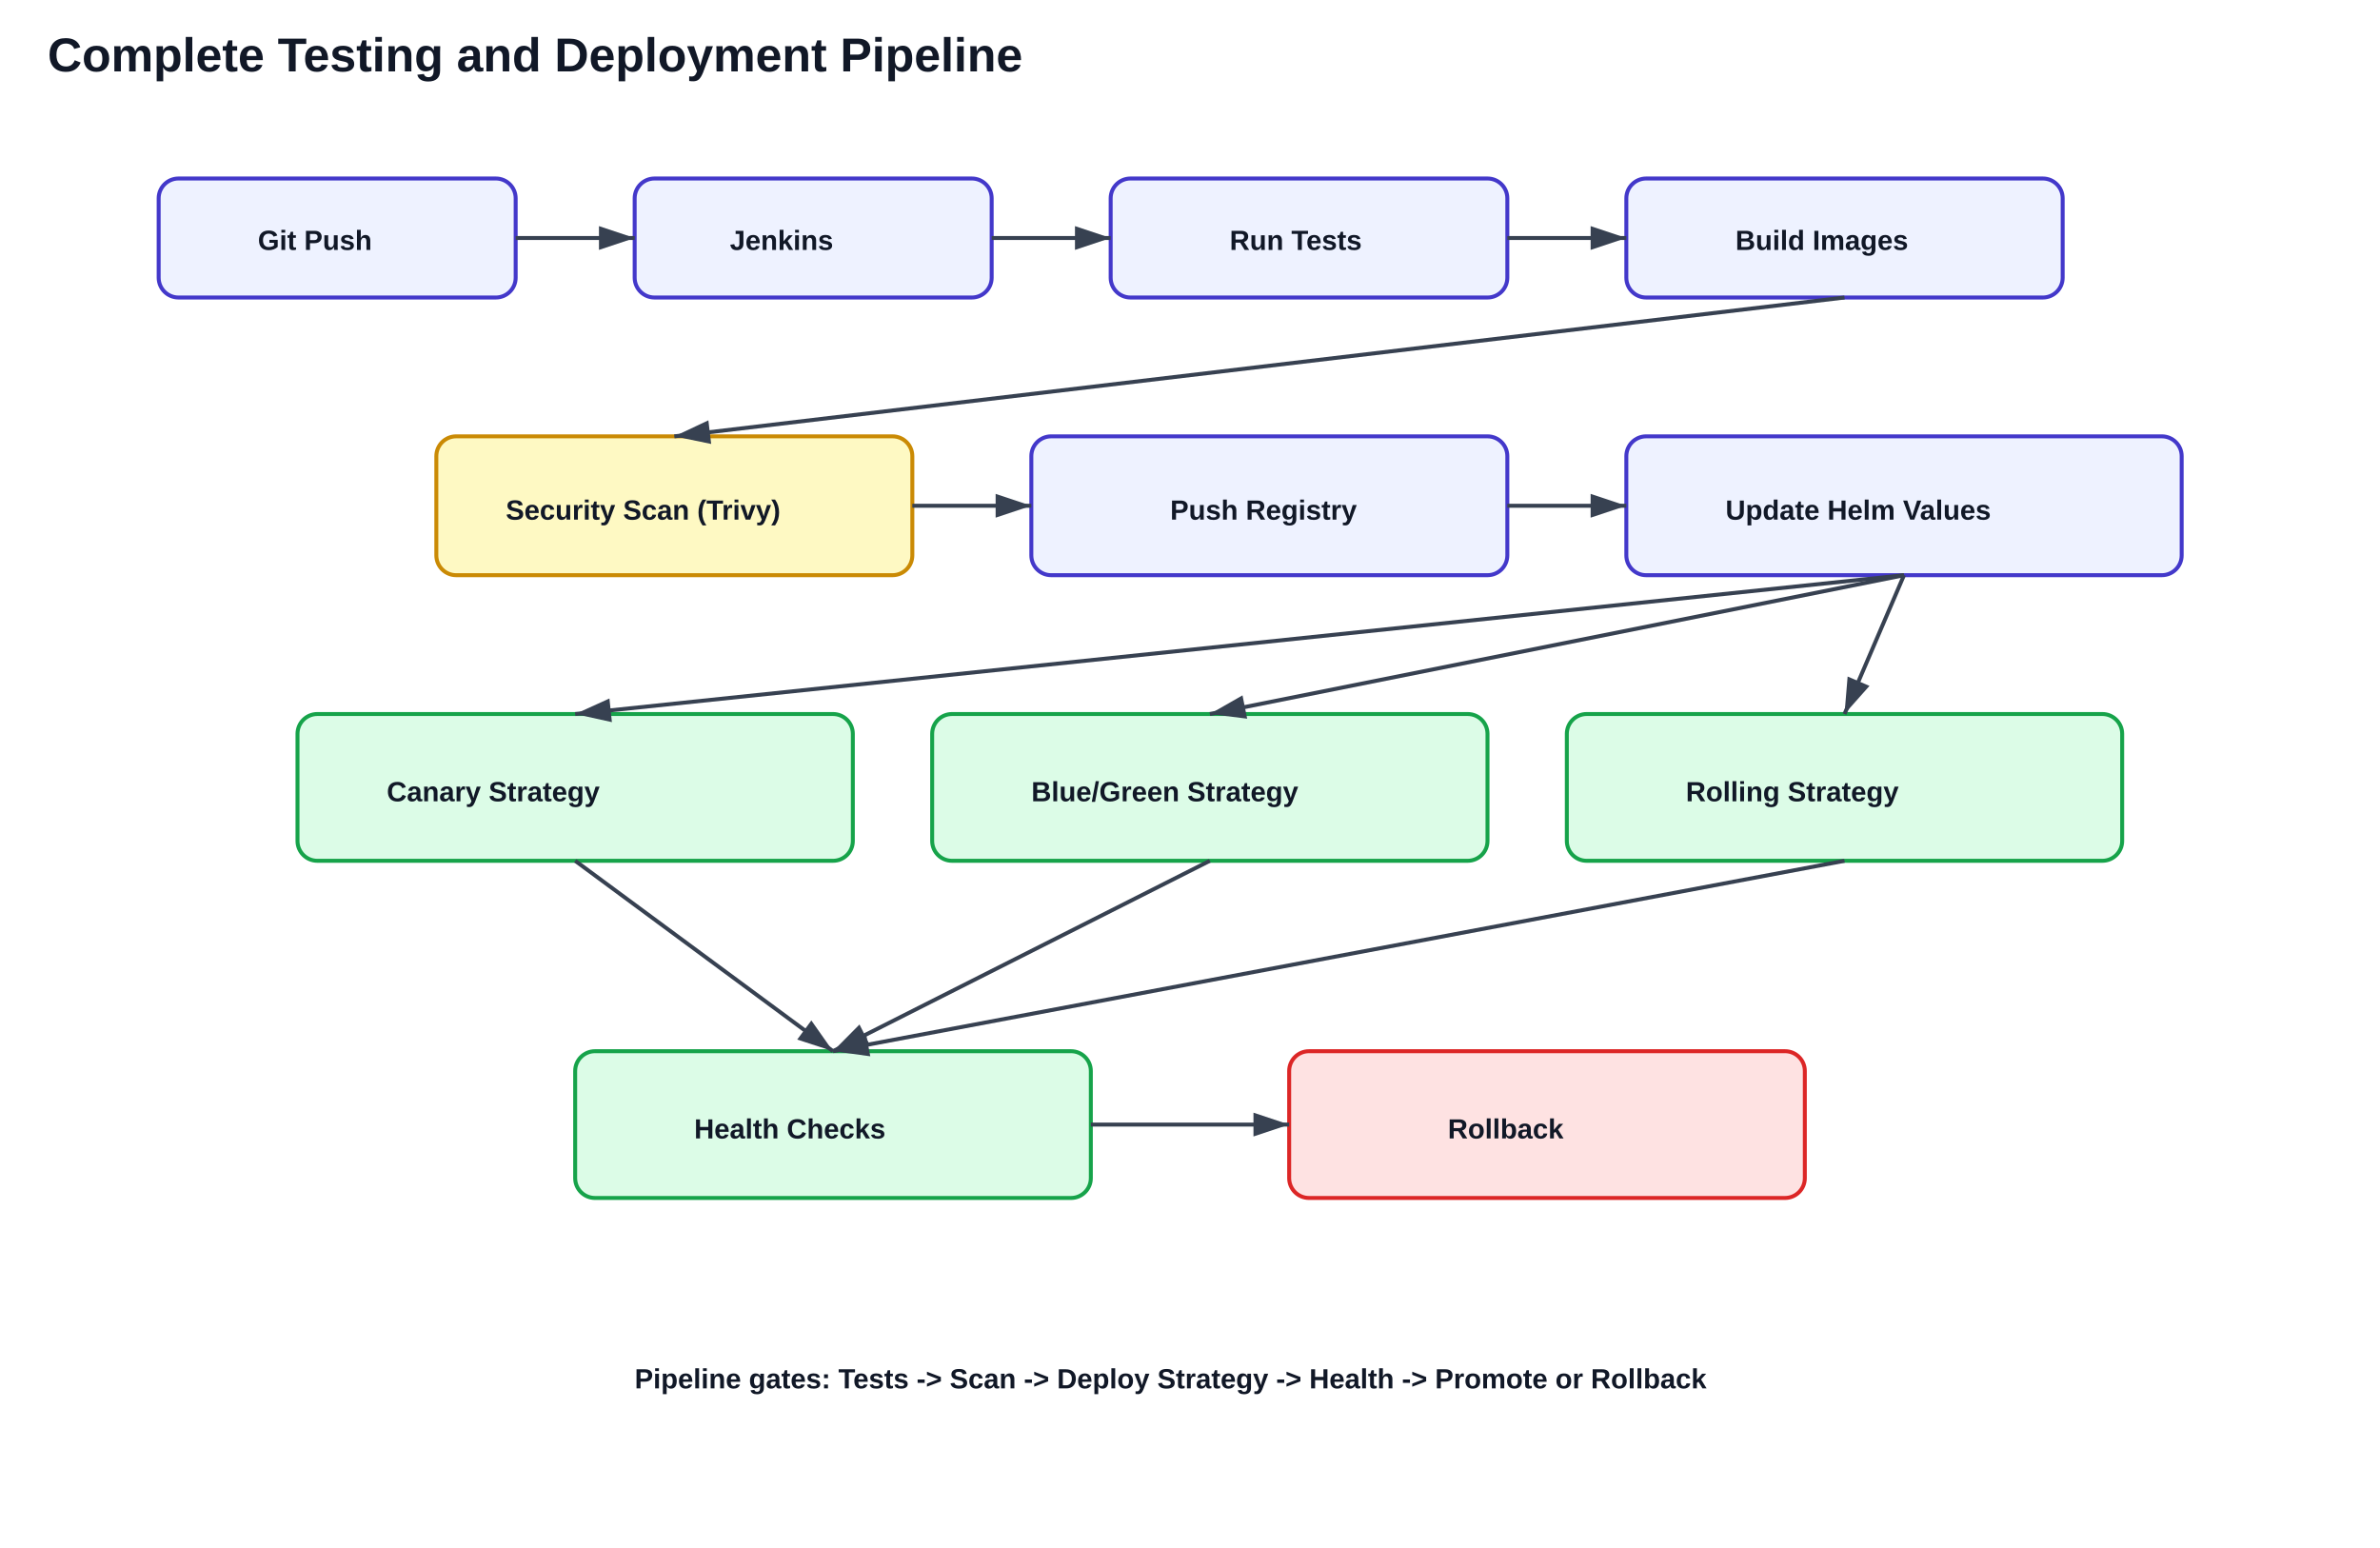
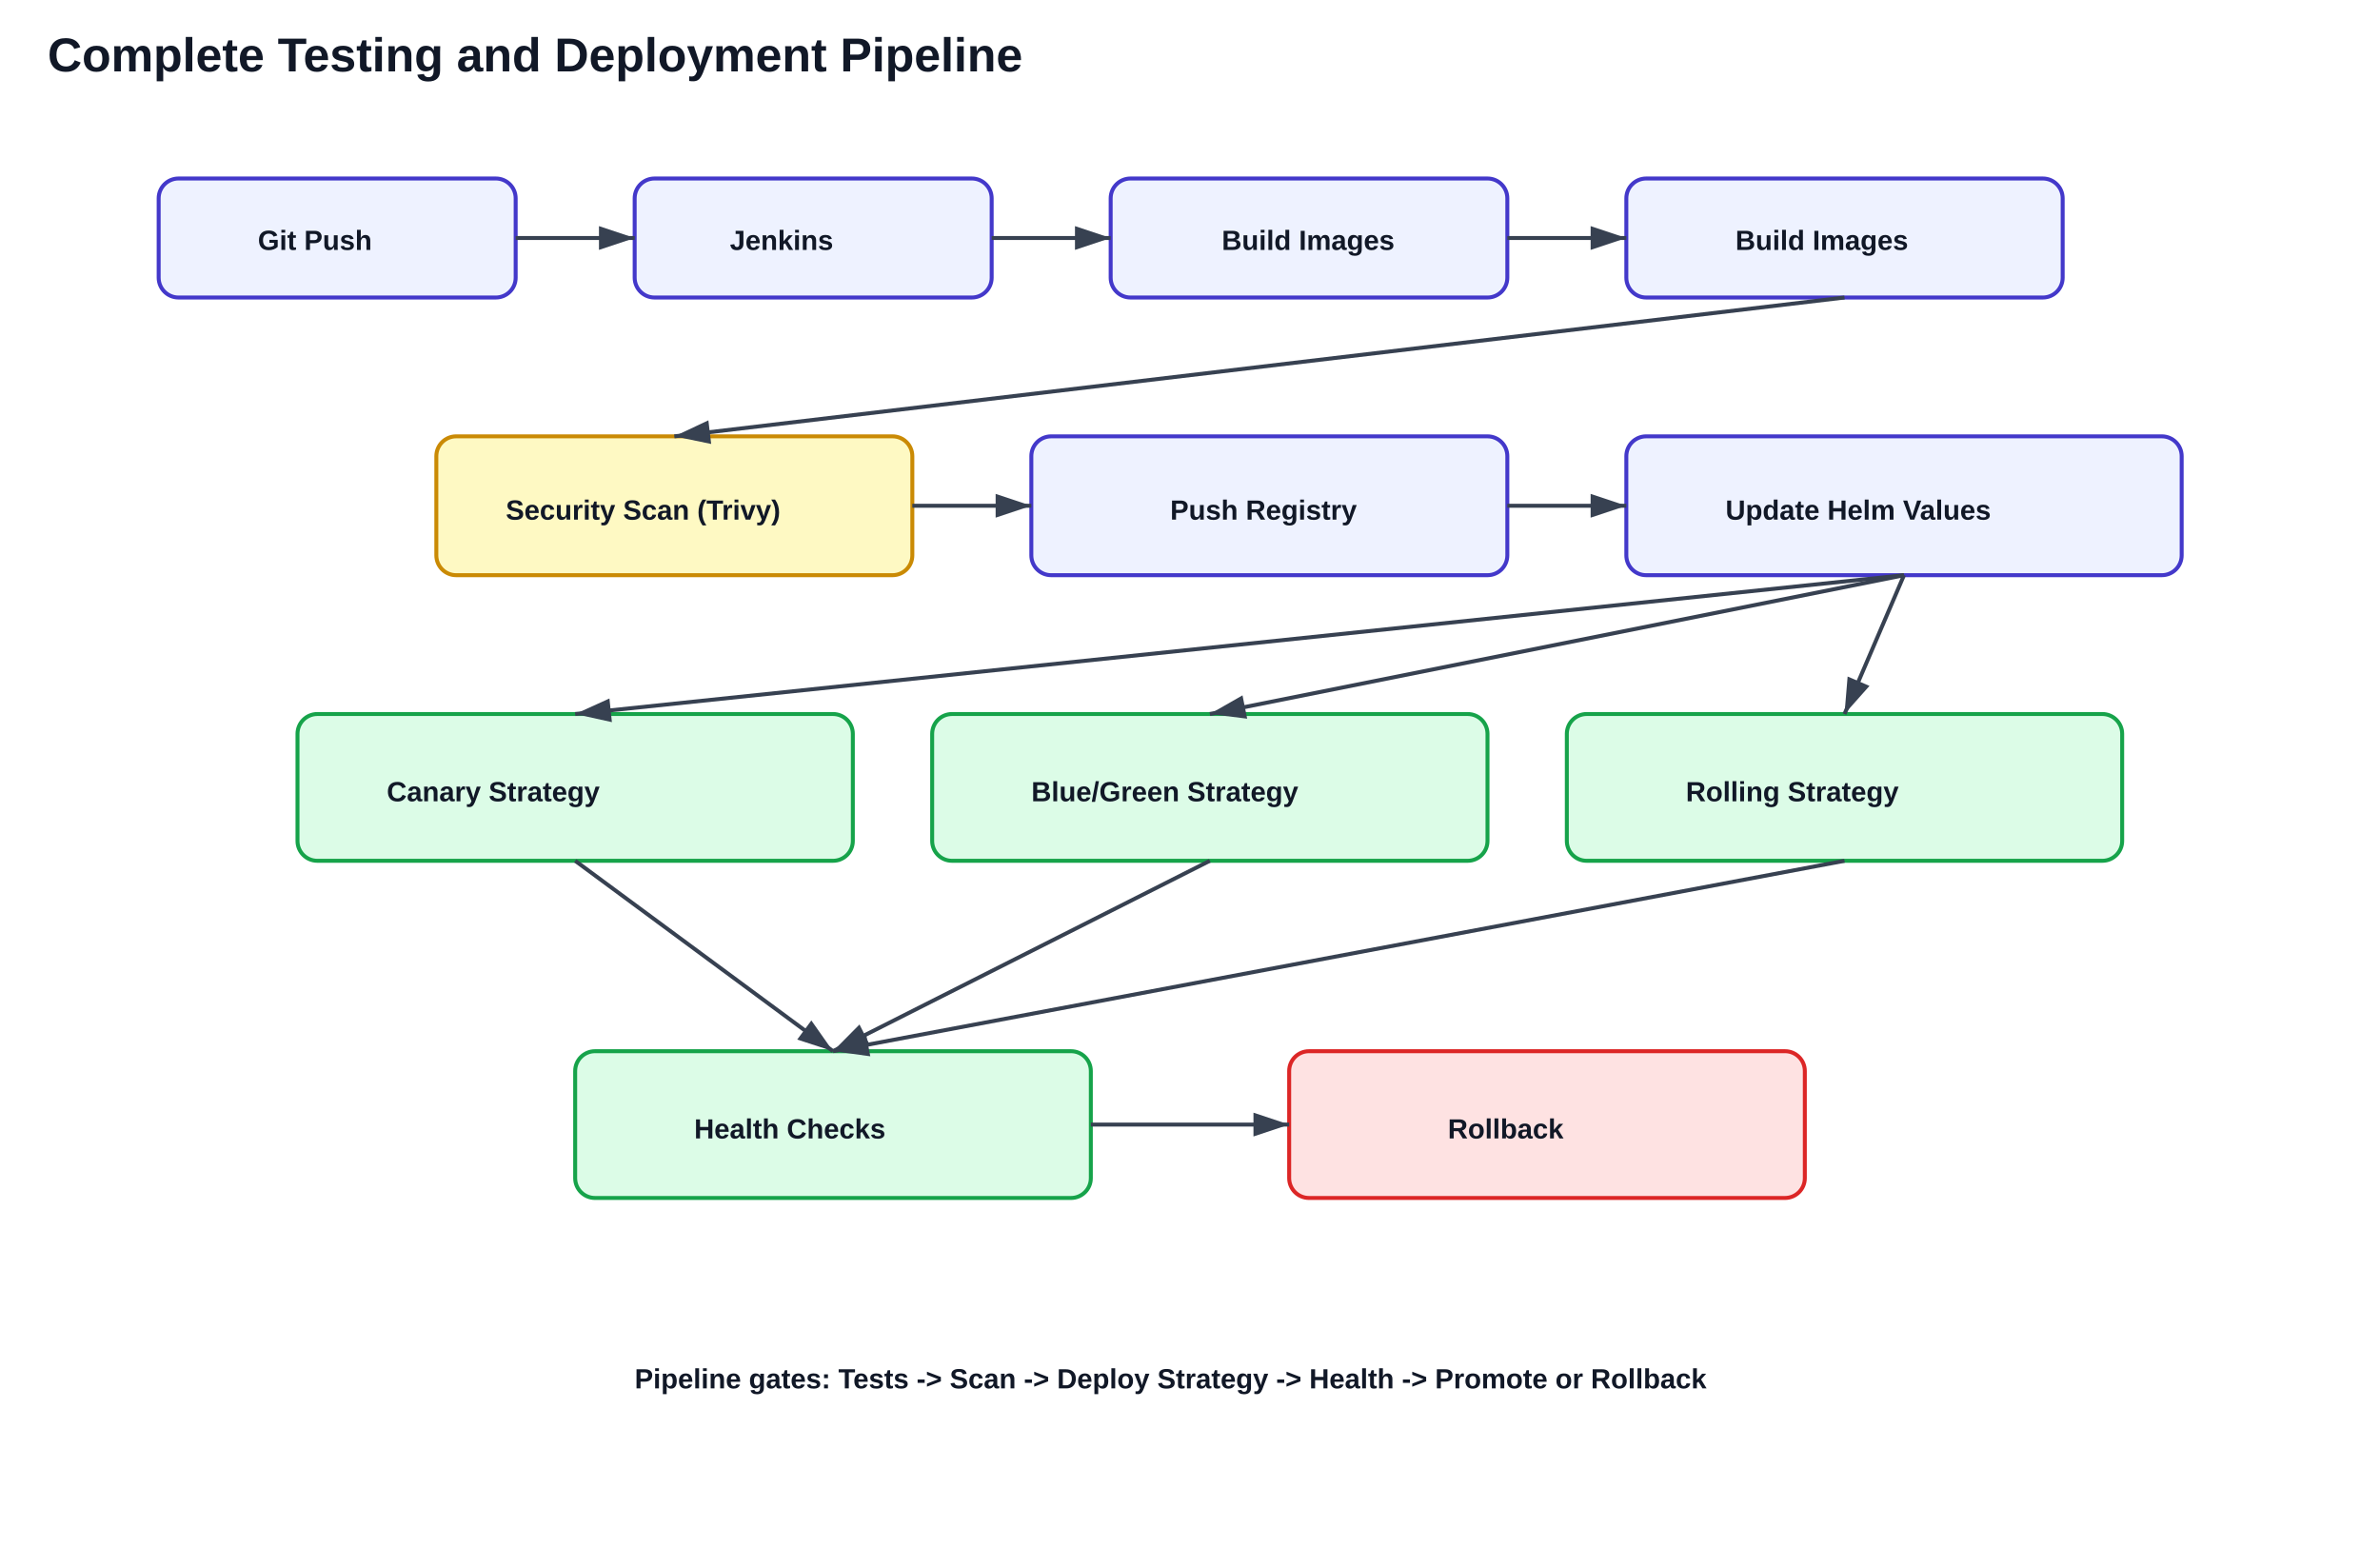
<svg xmlns="http://www.w3.org/2000/svg" width="1200" height="780" viewBox="0 0 1200 780">
  <defs>
    <style>
      .title{font:700 24px Arial;fill:#111827}
      .box{fill:#eef2ff;stroke:#4338ca;stroke-width:2;rx:10;ry:10}
      .gate{fill:#fef9c3;stroke:#ca8a04;stroke-width:2;rx:10;ry:10}
      .ok{fill:#dcfce7;stroke:#16a34a;stroke-width:2;rx:10;ry:10}
      .bad{fill:#fee2e2;stroke:#dc2626;stroke-width:2;rx:10;ry:10}
      .txt{font:600 14px Arial;fill:#111827}
      .arrow{stroke:#374151;stroke-width:2;fill:none;marker-end:url(#m)}
    </style>
    <marker id="m" markerWidth="10" markerHeight="10" refX="9" refY="3" orient="auto">
      <path d="M0,0 L0,6 L9,3 z" fill="#374151" />
    </marker>
  </defs>
  <text x="24" y="36" class="title">Complete Testing and Deployment Pipeline</text>
  <rect x="80" y="90" width="180" height="60" class="box" />
  <text x="130" y="126" class="txt">Git Push</text>
  <rect x="320" y="90" width="180" height="60" class="box" />
  <text x="368" y="126" class="txt">Jenkins</text>
  <rect x="560" y="90" width="200" height="60" class="box" />
-   <text x="620" y="126" class="txt">Run Tests</text>
+   <text x="616" y="126" class="txt">Build Images</text>
  <rect x="820" y="90" width="220" height="60" class="box" />
  <text x="875" y="126" class="txt">Build Images</text>
  <line x1="260" y1="120" x2="320" y2="120" class="arrow" />
  <line x1="500" y1="120" x2="560" y2="120" class="arrow" />
  <line x1="760" y1="120" x2="820" y2="120" class="arrow" />
  <rect x="220" y="220" width="240" height="70" class="gate" />
  <text x="255" y="262" class="txt">Security Scan (Trivy)</text>
  <rect x="520" y="220" width="240" height="70" class="box" />
  <text x="590" y="262" class="txt">Push Registry</text>
  <rect x="820" y="220" width="280" height="70" class="box" />
  <text x="870" y="262" class="txt">Update Helm Values</text>
  <line x1="930" y1="150" x2="340" y2="220" class="arrow" />
  <line x1="460" y1="255" x2="520" y2="255" class="arrow" />
  <line x1="760" y1="255" x2="820" y2="255" class="arrow" />
  <rect x="150" y="360" width="280" height="74" class="ok" />
  <text x="195" y="404" class="txt">Canary Strategy</text>
  <rect x="470" y="360" width="280" height="74" class="ok" />
  <text x="520" y="404" class="txt">Blue/Green Strategy</text>
  <rect x="790" y="360" width="280" height="74" class="ok" />
  <text x="850" y="404" class="txt">Rolling Strategy</text>
  <line x1="960" y1="290" x2="290" y2="360" class="arrow" />
  <line x1="960" y1="290" x2="610" y2="360" class="arrow" />
  <line x1="960" y1="290" x2="930" y2="360" class="arrow" />
  <rect x="290" y="530" width="260" height="74" class="ok" />
  <text x="350" y="574" class="txt">Health Checks</text>
  <rect x="650" y="530" width="260" height="74" class="bad" />
  <text x="730" y="574" class="txt">Rollback</text>
  <line x1="290" y1="434" x2="420" y2="530" class="arrow" />
  <line x1="610" y1="434" x2="420" y2="530" class="arrow" />
  <line x1="930" y1="434" x2="420" y2="530" class="arrow" />
  <line x1="550" y1="567" x2="650" y2="567" class="arrow" />
  <text x="320" y="700" class="txt">Pipeline gates: Tests -&gt; Scan -&gt; Deploy Strategy -&gt; Health -&gt; Promote or Rollback</text>
</svg>
